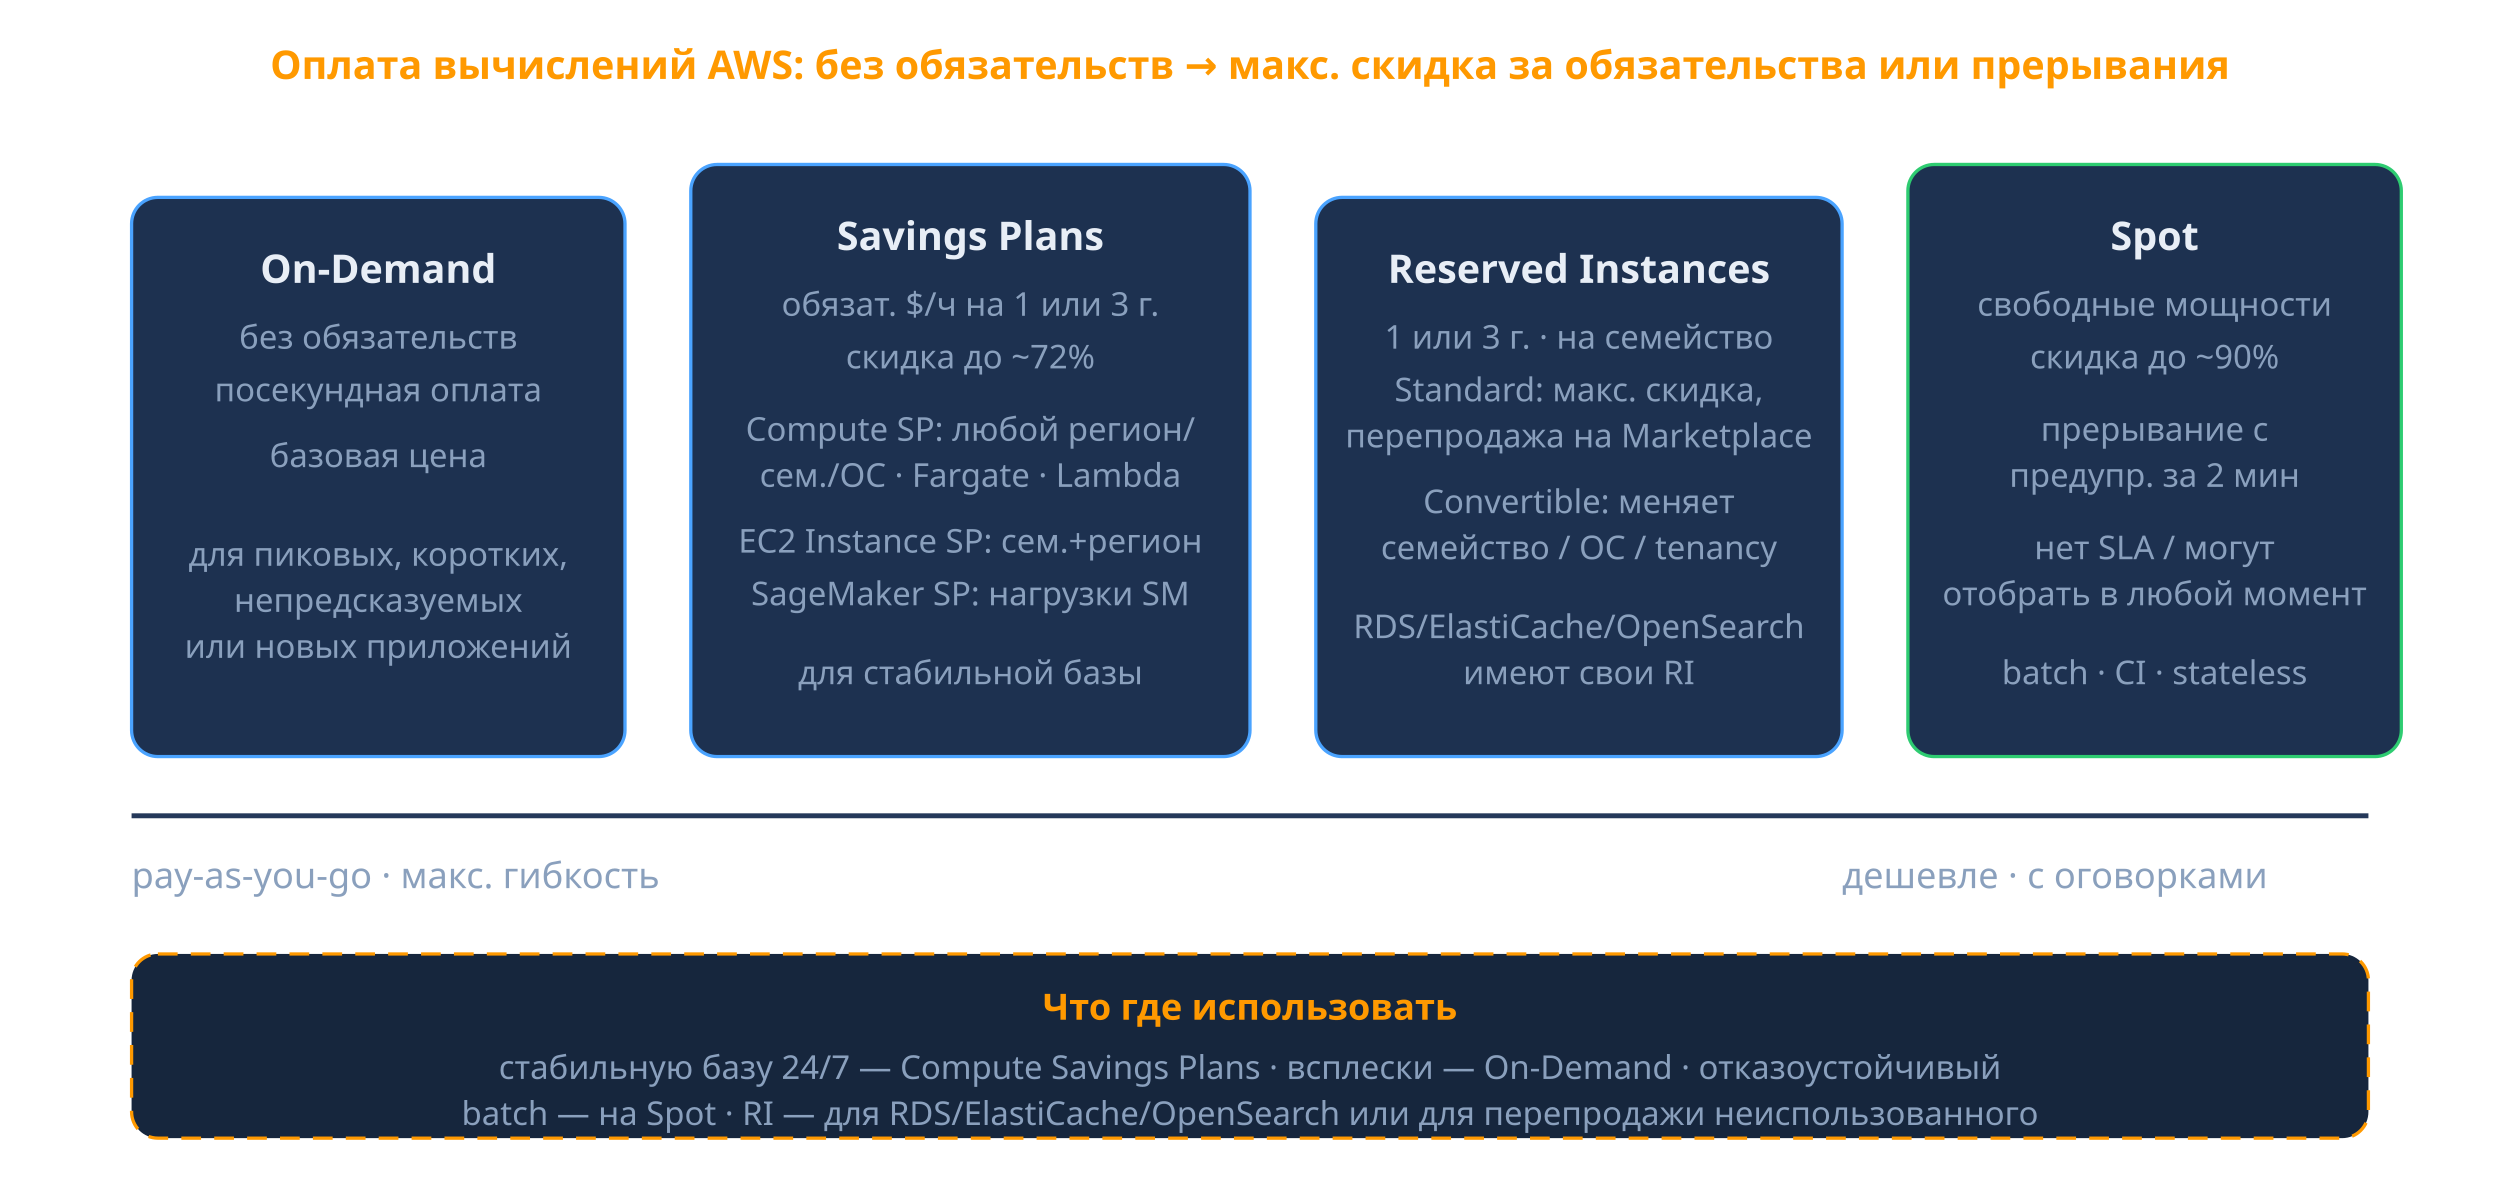
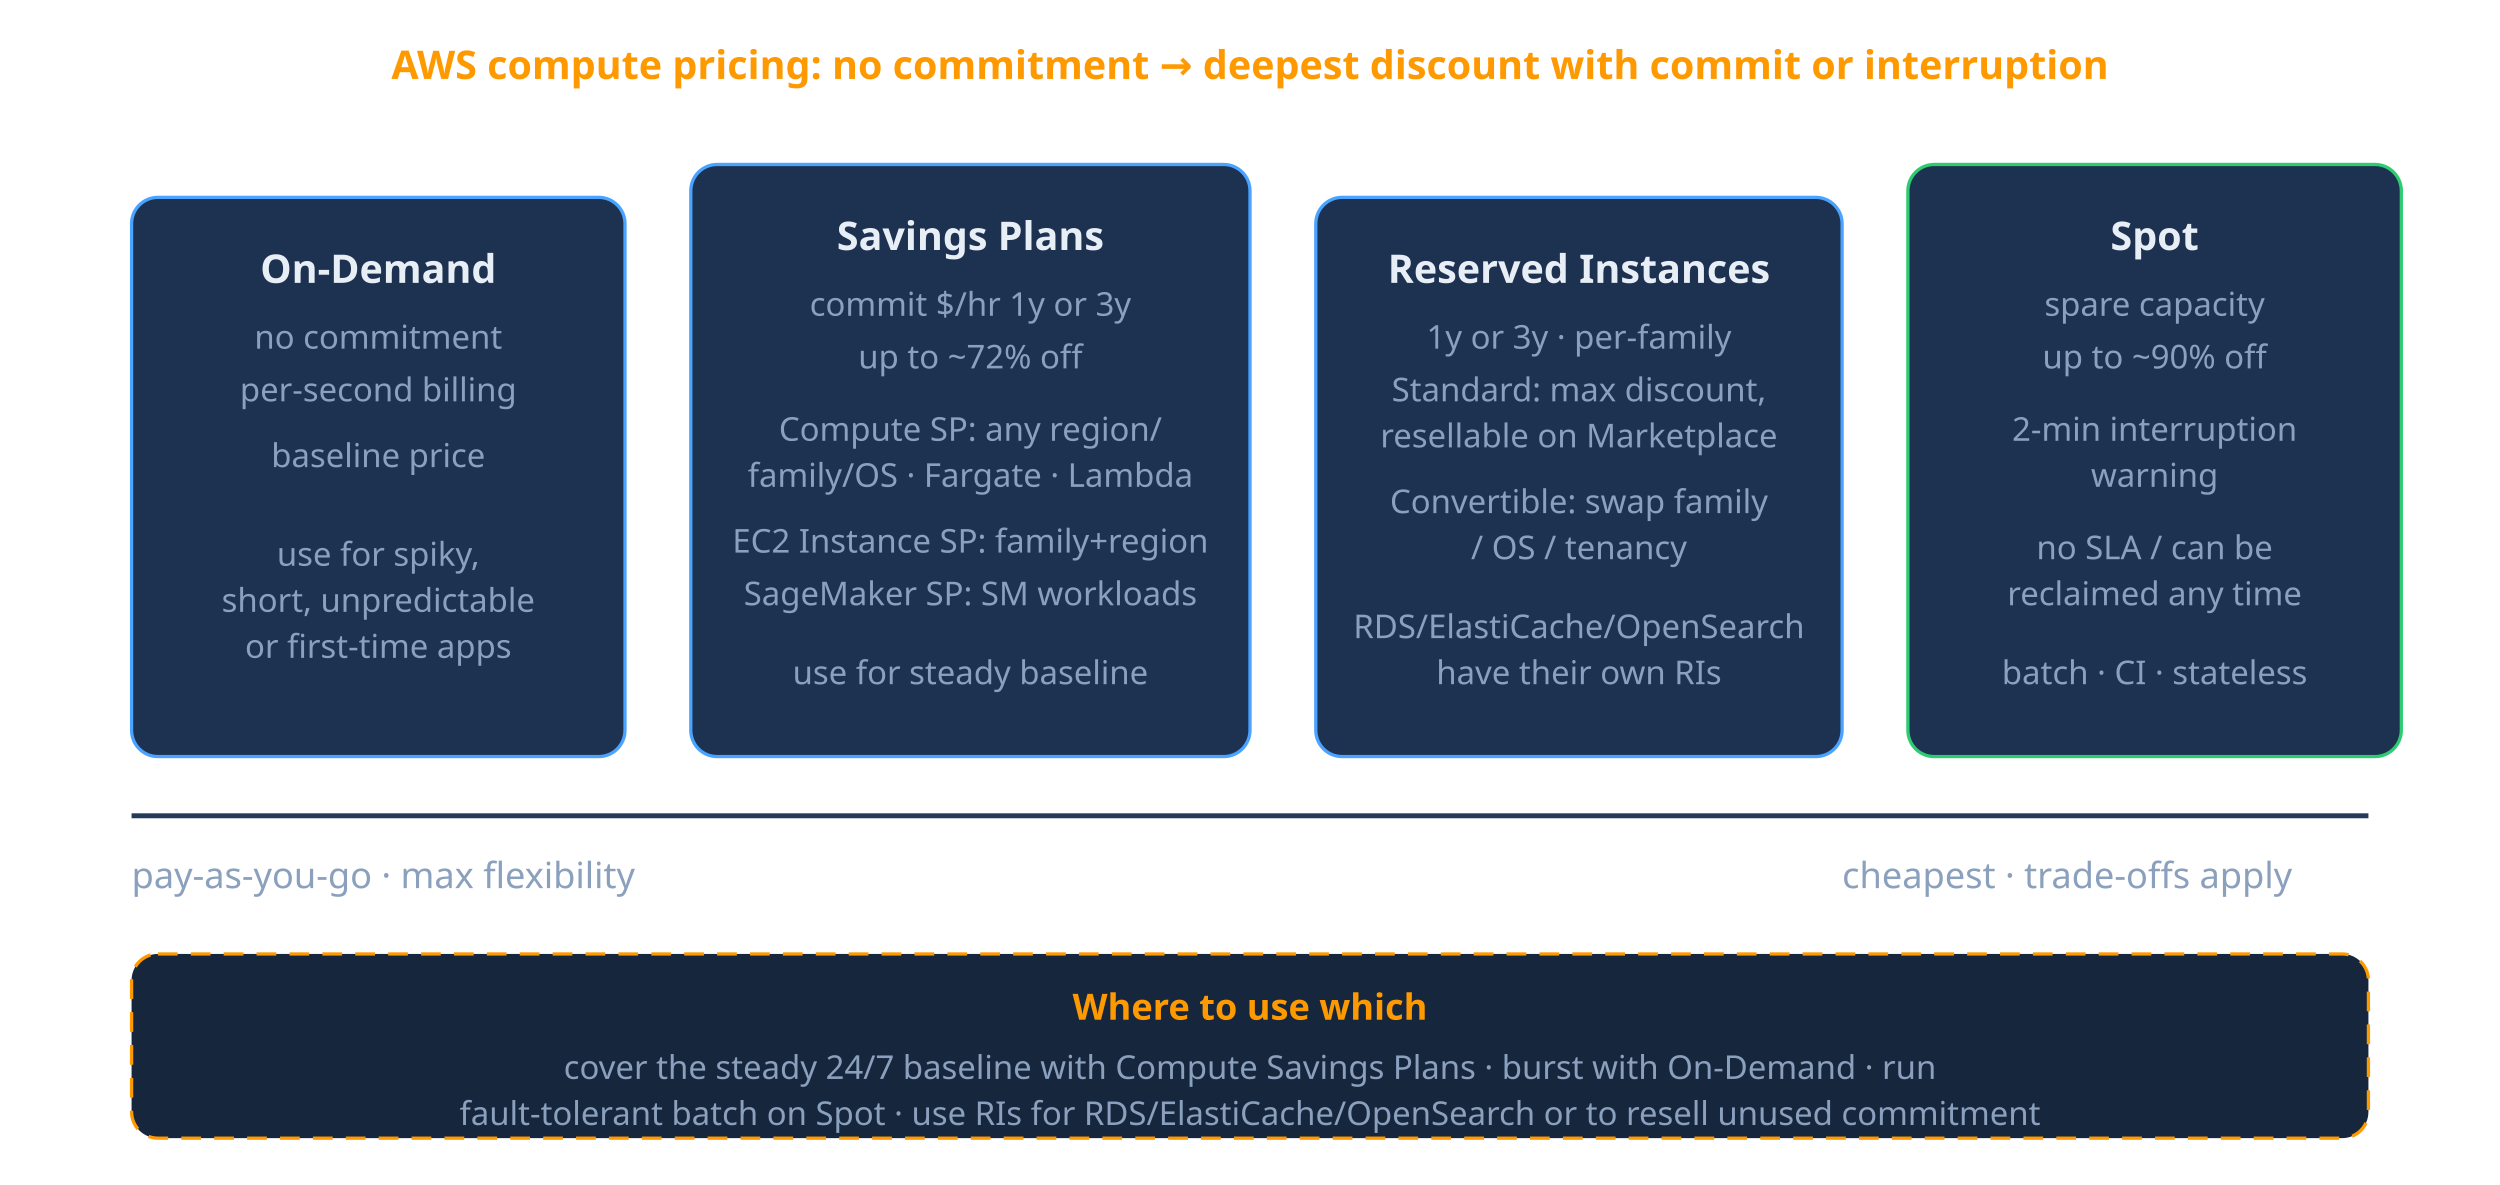
- <svg xmlns="http://www.w3.org/2000/svg" viewBox="0 0 760 360" role="img" aria-label="Сравнение моделей оплаты вычислений AWS: On-Demand, Savings Plans, Reserved Instances и Spot, с подсказками по применению">
+ <svg xmlns="http://www.w3.org/2000/svg" viewBox="0 0 760 360" role="img" aria-label="AWS compute pricing models compared: On-Demand, Savings Plans, Reserved Instances, and Spot, with usage hints">
  <style>
    .axis { stroke: #25395a; stroke-width: 1.5; }
    .axlbl { fill: #8aa0bd; font: 11px system-ui, sans-serif; }
    .box { fill: #1d3150; stroke: #4aa3ff; }
    .spot { fill: #1d3150; stroke: #2ecc71; }
    .hint { fill: #16263d; stroke: #ff9900; stroke-dasharray: 6 4; }
    .bt { fill: #e8eef6; font: 600 12px system-ui, sans-serif; text-anchor: middle; }
    .sub { fill: #8aa0bd; font: 10px system-ui, sans-serif; text-anchor: middle; }
    .ttl { fill: #ff9900; font: 700 12px system-ui, sans-serif; text-anchor: middle; }
    .hintlbl { fill: #ff9900; font: 700 11px system-ui, sans-serif; text-anchor: middle; }
  </style>
-   <text x="380" y="24" class="ttl">Оплата вычислений AWS: без обязательств  →  макс. скидка за обязательства или прерывания</text>
+   <text x="380" y="24" class="ttl">AWS compute pricing: no commitment  →  deepest discount with commit or interruption</text>
  <line class="axis" x1="40" y1="248" x2="720" y2="248" />
-   <text x="40" y="270" class="axlbl">pay-as-you-go · макс. гибкость</text>
-   <text x="560" y="270" class="axlbl">дешевле · с оговорками</text>
+   <text x="40" y="270" class="axlbl">pay-as-you-go · max flexibility</text>
+   <text x="560" y="270" class="axlbl">cheapest · trade-offs apply</text>
  <rect class="box" x="40" y="60" width="150" height="170" rx="8" />
  <text class="bt" x="115" y="86">On-Demand</text>
-   <text class="sub" x="115" y="106">без обязательств</text>
-   <text class="sub" x="115" y="122">посекундная оплата</text>
-   <text class="sub" x="115" y="142">базовая цена</text>
-   <text class="sub" x="115" y="172">для пиковых, коротких,</text>
-   <text class="sub" x="115" y="186">непредсказуемых</text>
-   <text class="sub" x="115" y="200">или новых приложений</text>
+   <text class="sub" x="115" y="106">no commitment</text>
+   <text class="sub" x="115" y="122">per-second billing</text>
+   <text class="sub" x="115" y="142">baseline price</text>
+   <text class="sub" x="115" y="172">use for spiky,</text>
+   <text class="sub" x="115" y="186">short, unpredictable</text>
+   <text class="sub" x="115" y="200">or first-time apps</text>
  <rect class="box" x="210" y="50" width="170" height="180" rx="8" />
  <text class="bt" x="295" y="76">Savings Plans</text>
-   <text class="sub" x="295" y="96">обязат. $/ч на 1 или 3 г.</text>
-   <text class="sub" x="295" y="112">скидка до ~72%</text>
-   <text class="sub" x="295" y="134">Compute SP: любой регион/</text>
-   <text class="sub" x="295" y="148">сем./ОС · Fargate · Lambda</text>
-   <text class="sub" x="295" y="168">EC2 Instance SP: сем.+регион</text>
-   <text class="sub" x="295" y="184">SageMaker SP: нагрузки SM</text>
-   <text class="sub" x="295" y="208">для стабильной базы</text>
+   <text class="sub" x="295" y="96">commit $/hr 1y or 3y</text>
+   <text class="sub" x="295" y="112">up to ~72% off</text>
+   <text class="sub" x="295" y="134">Compute SP: any region/</text>
+   <text class="sub" x="295" y="148">family/OS · Fargate · Lambda</text>
+   <text class="sub" x="295" y="168">EC2 Instance SP: family+region</text>
+   <text class="sub" x="295" y="184">SageMaker SP: SM workloads</text>
+   <text class="sub" x="295" y="208">use for steady baseline</text>
  <rect class="box" x="400" y="60" width="160" height="170" rx="8" />
  <text class="bt" x="480" y="86">Reserved Instances</text>
-   <text class="sub" x="480" y="106">1 или 3 г. · на семейство</text>
-   <text class="sub" x="480" y="122">Standard: макс. скидка,</text>
-   <text class="sub" x="480" y="136">перепродажа на Marketplace</text>
-   <text class="sub" x="480" y="156">Convertible: меняет</text>
-   <text class="sub" x="480" y="170">семейство / ОС / tenancy</text>
+   <text class="sub" x="480" y="106">1y or 3y · per-family</text>
+   <text class="sub" x="480" y="122">Standard: max discount,</text>
+   <text class="sub" x="480" y="136">resellable on Marketplace</text>
+   <text class="sub" x="480" y="156">Convertible: swap family</text>
+   <text class="sub" x="480" y="170">/ OS / tenancy</text>
  <text class="sub" x="480" y="194">RDS/ElastiCache/OpenSearch</text>
-   <text class="sub" x="480" y="208">имеют свои RI</text>
+   <text class="sub" x="480" y="208">have their own RIs</text>
  <rect class="spot" x="580" y="50" width="150" height="180" rx="8" />
  <text class="bt" x="655" y="76">Spot</text>
-   <text class="sub" x="655" y="96">свободные мощности</text>
-   <text class="sub" x="655" y="112">скидка до ~90%</text>
-   <text class="sub" x="655" y="134">прерывание с</text>
-   <text class="sub" x="655" y="148">предупр. за 2 мин</text>
-   <text class="sub" x="655" y="170">нет SLA / могут</text>
-   <text class="sub" x="655" y="184">отобрать в любой момент</text>
+   <text class="sub" x="655" y="96">spare capacity</text>
+   <text class="sub" x="655" y="112">up to ~90% off</text>
+   <text class="sub" x="655" y="134">2-min interruption</text>
+   <text class="sub" x="655" y="148">warning</text>
+   <text class="sub" x="655" y="170">no SLA / can be</text>
+   <text class="sub" x="655" y="184">reclaimed any time</text>
  <text class="sub" x="655" y="208">batch · CI · stateless</text>
  <rect class="hint" x="40" y="290" width="680" height="56" rx="8" />
-   <text x="380" y="310" class="hintlbl">Что где использовать</text>
-   <text x="380" y="328" class="sub">стабильную базу 24/7 — Compute Savings Plans · всплески — On-Demand · отказоустойчивый</text>
-   <text x="380" y="342" class="sub">batch — на Spot · RI — для RDS/ElastiCache/OpenSearch или для перепродажи неиспользованного</text>
+   <text x="380" y="310" class="hintlbl">Where to use which</text>
+   <text x="380" y="328" class="sub">cover the steady 24/7 baseline with Compute Savings Plans · burst with On-Demand · run</text>
+   <text x="380" y="342" class="sub">fault-tolerant batch on Spot · use RIs for RDS/ElastiCache/OpenSearch or to resell unused commitment</text>
</svg>
